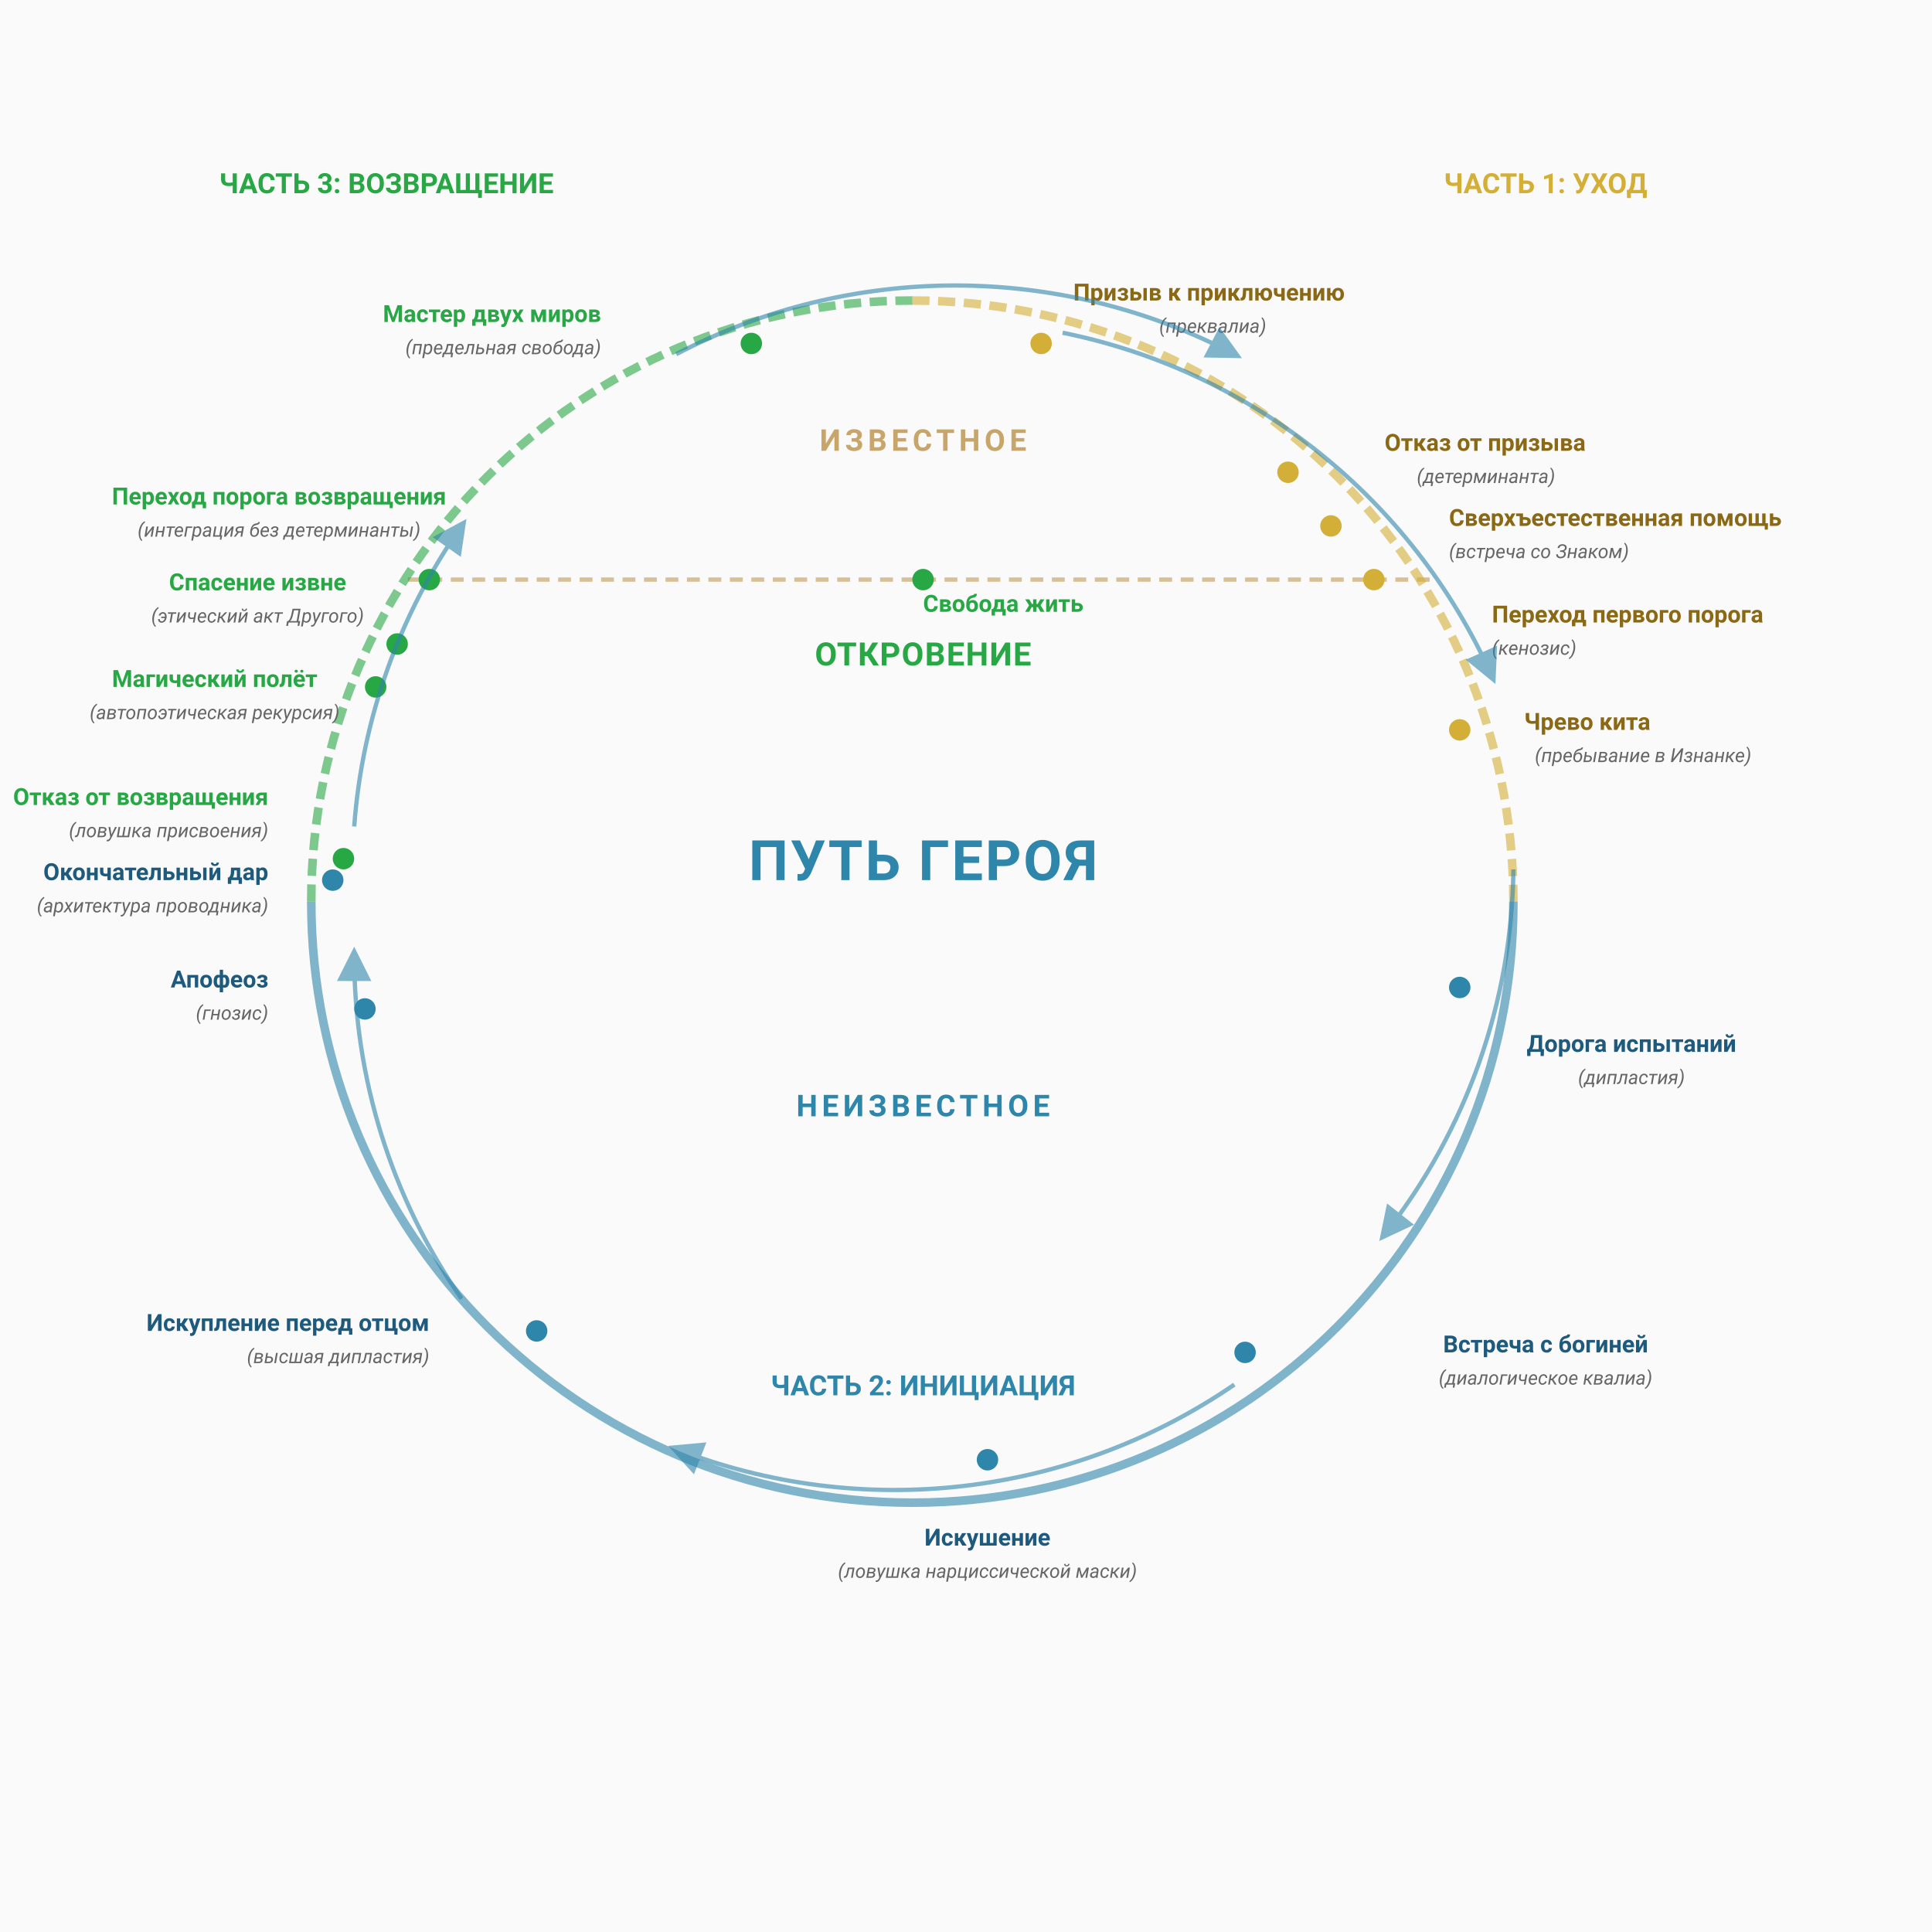
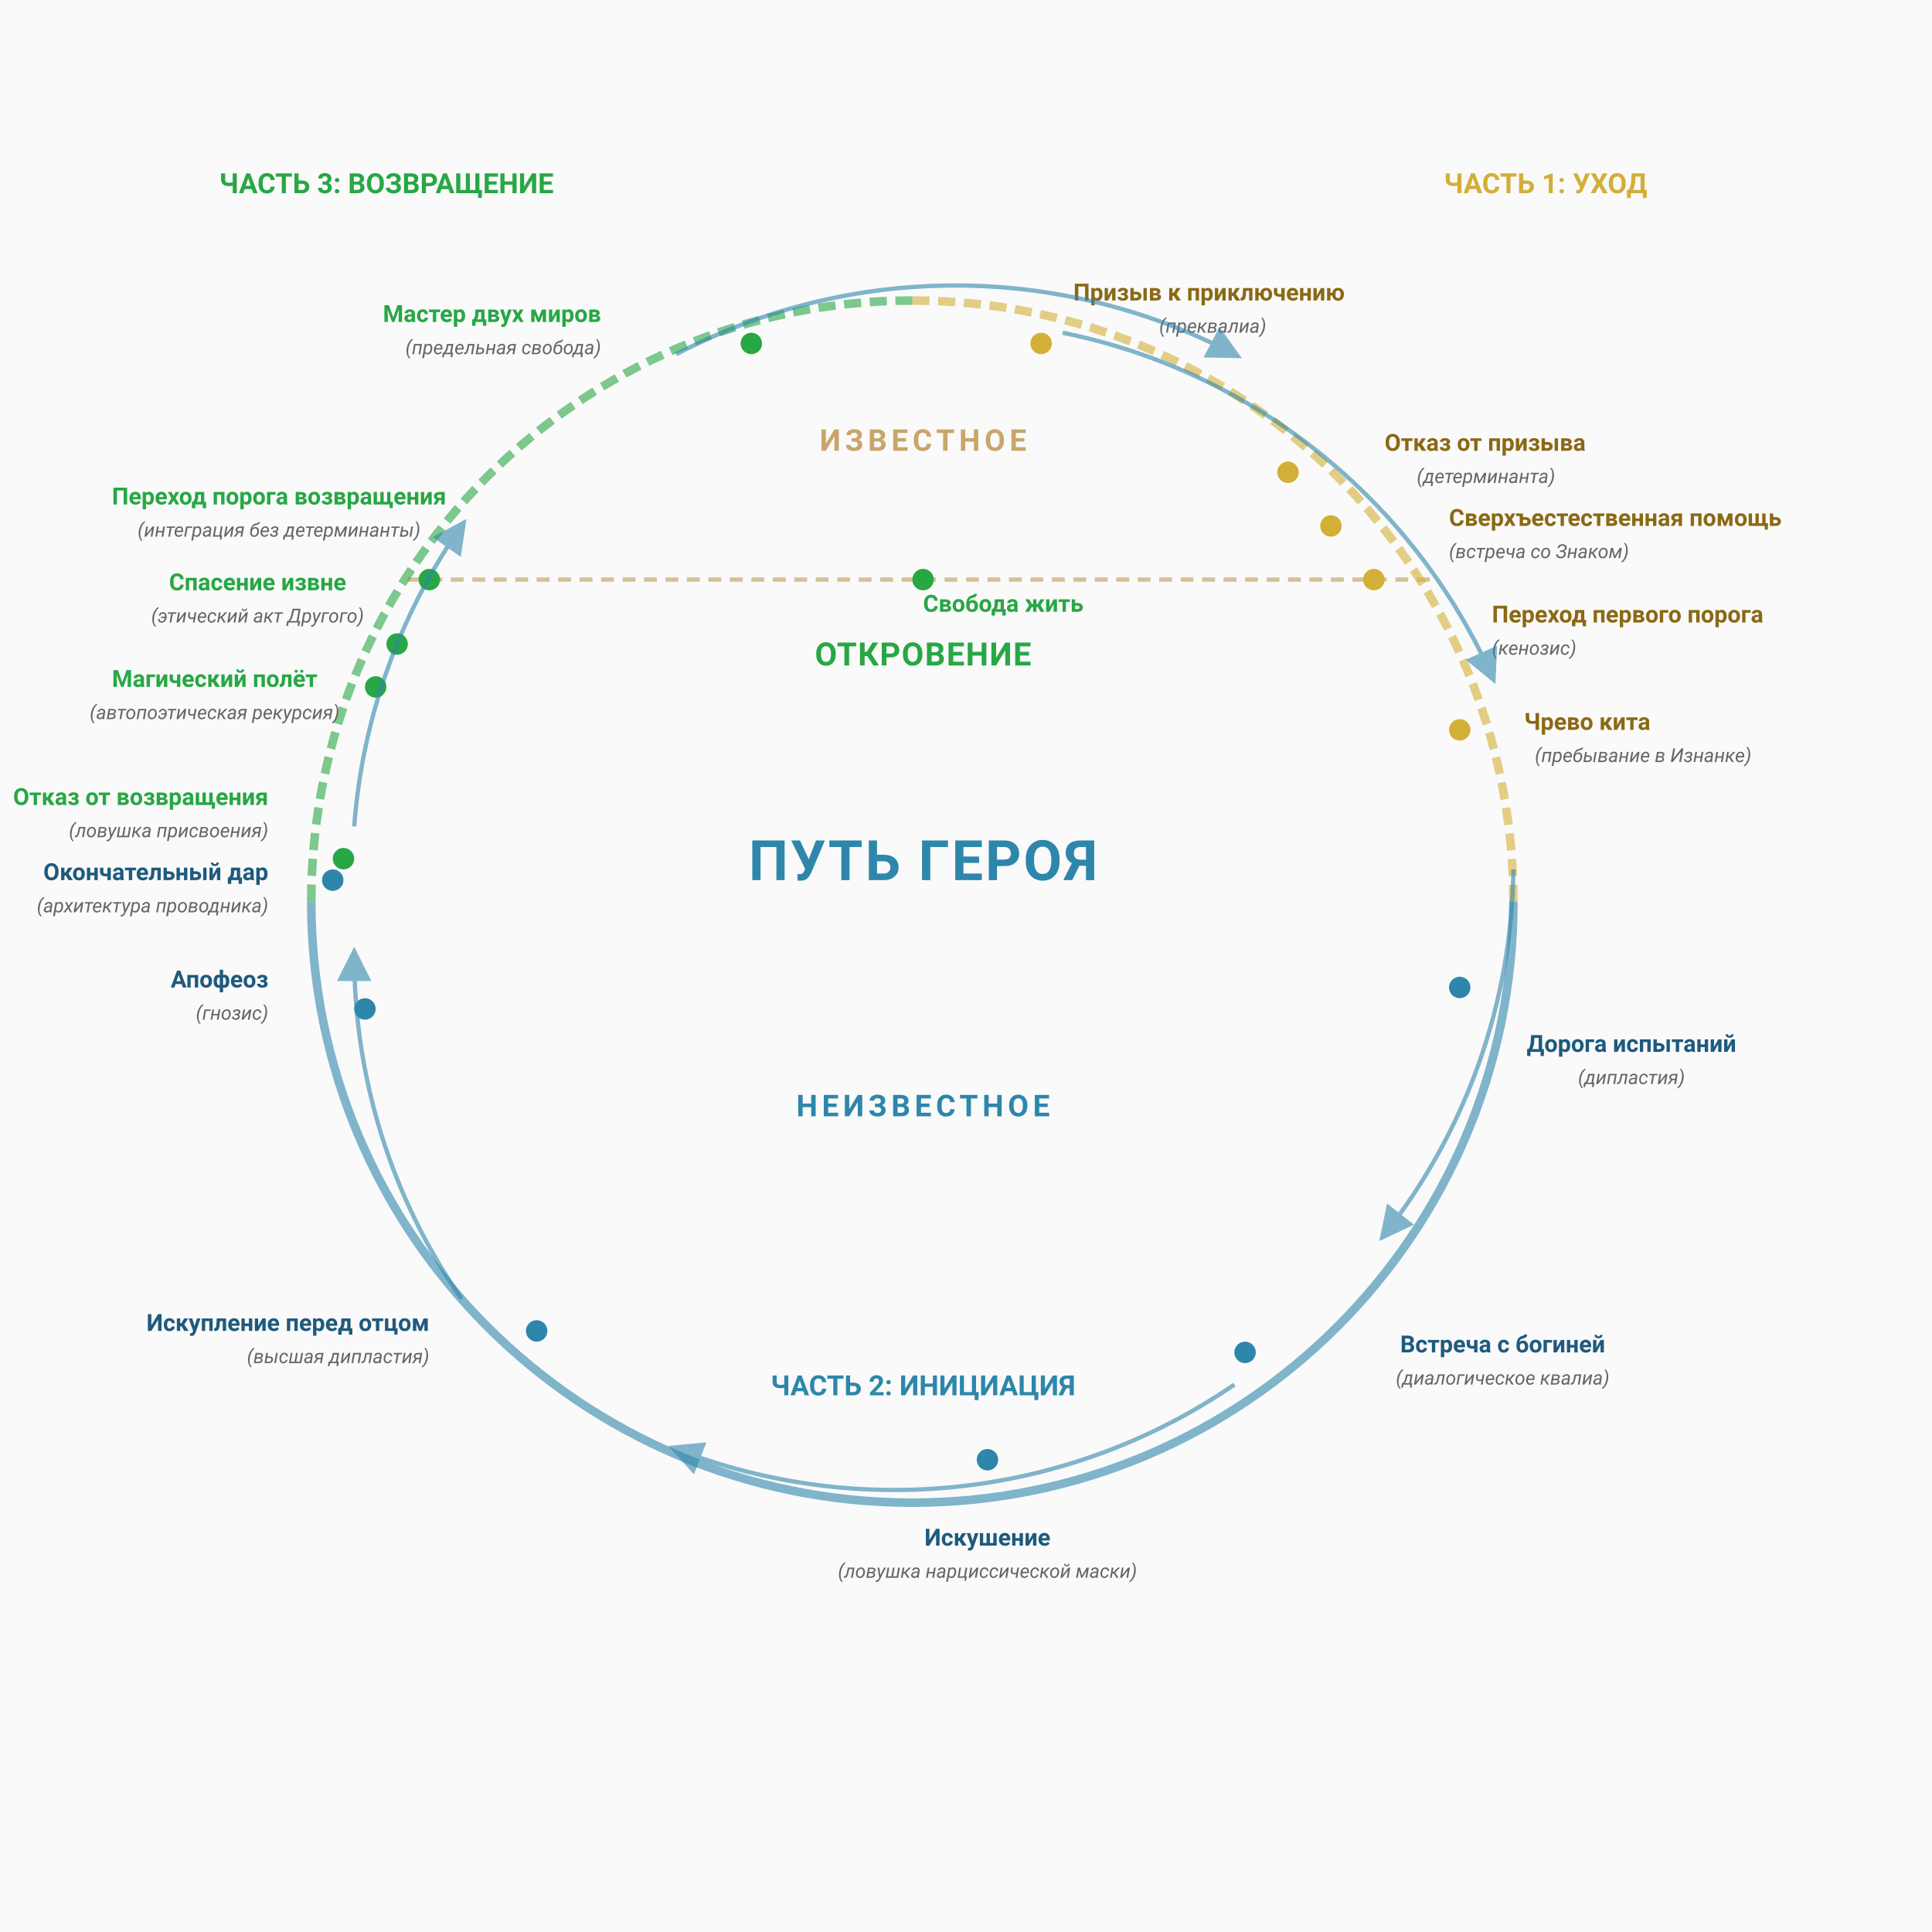
<svg xmlns="http://www.w3.org/2000/svg" viewBox="0 0 900 900" width="900" height="900">
  <defs>
    <marker id="arrow" markerWidth="8" markerHeight="8" refX="6" refY="4" orient="auto">
      <polygon points="0 0, 8 4, 0 8" fill="#2E86AB" />
    </marker>
  </defs>
  <rect width="100%" height="100%" fill="#FAFAFA" />
  <line x1="190" y1="270" x2="668" y2="270" stroke="#C8A66B" stroke-width="2" stroke-dasharray="6,4" opacity="0.7" />
  <g text-anchor="middle" font-family="system-ui, -apple-system, 'Segoe UI', Roboto, sans-serif">
    <text x="430" y="410" font-size="26" font-weight="bold" fill="#2E86AB" letter-spacing="1">ПУТЬ ГЕРОЯ</text>
    <text x="430" y="310" font-size="15" font-weight="600" fill="#28A745" letter-spacing="0.5">ОТКРОВЕНИЕ</text>
    <text x="430" y="210" font-size="14" font-weight="bold" fill="#C8A66B" letter-spacing="2">ИЗВЕСТНОЕ</text>
    <text x="430" y="520" font-size="14" font-weight="bold" fill="#2E86AB" letter-spacing="2">НЕИЗВЕСТНОЕ</text>
  </g>
  <path d="M 425 140 A 280 280 0 0 1 705 420" fill="none" stroke="#D4AF37" stroke-width="4" opacity="0.6" stroke-dasharray="8,4" />
  <path d="M 705 420 A 280 280 0 0 1 145 420" fill="none" stroke="#2E86AB" stroke-width="4" opacity="0.6" />
  <path d="M 145 420 A 280 280 0 0 1 425 140" fill="none" stroke="#28A745" stroke-width="4" opacity="0.6" stroke-dasharray="8,4" />
  <g id="departure" font-family="system-ui, -apple-system, 'Segoe UI', Roboto, sans-serif" font-size="11" font-weight="600" fill="#8B6914">
    <g id="stage-call">
      <circle cx="485" cy="160" r="5" fill="#D4AF37" />
      <text x="500" y="140" text-anchor="start">Призыв к приключению</text>
      <text x="540" y="155" text-anchor="start" font-size="9" font-weight="normal" font-style="italic" fill="#666">(преквалиа)</text>
    </g>
    <g id="stage-refusal">
      <circle cx="600" cy="220" r="5" fill="#D4AF37" />
      <text x="645" y="210" text-anchor="start">Отказ от призыва</text>
      <text x="660" y="225" text-anchor="start" font-size="9" font-weight="normal" font-style="italic" fill="#666">(детерминанта)</text>
    </g>
    <g id="stage-help">
      <circle cx="620" cy="245" r="5" fill="#D4AF37" />
      <text x="675" y="245" text-anchor="start">Сверхъестественная помощь</text>
      <text x="675" y="260" text-anchor="start" font-size="9" font-weight="normal" font-style="italic" fill="#666">(встреча со Знаком)</text>
    </g>
    <g id="stage-threshold">
      <circle cx="640" cy="270" r="5" fill="#D4AF37" />
      <text x="695" y="290" text-anchor="start">Переход первого порога</text>
      <text x="695" y="305" text-anchor="start" font-size="9" font-weight="normal" font-style="italic" fill="#666">(кенозис)</text>
    </g>
    <g id="stage-whale">
      <circle cx="680" cy="340" r="5" fill="#D4AF37" />
      <text x="710" y="340" text-anchor="start">Чрево кита</text>
      <text x="715" y="355" text-anchor="start" font-size="9" font-weight="normal" font-style="italic" fill="#666">(пребывание в Изнанке)</text>
    </g>
  </g>
  <g id="initiation" font-family="system-ui, -apple-system, 'Segoe UI', Roboto, sans-serif" font-size="11" font-weight="600" fill="#1E5A7E">
    <g id="stage-trials">
      <circle cx="680" cy="460" r="5" fill="#2E86AB" />
      <text x="760" y="490" text-anchor="middle">Дорога испытаний</text>
      <text x="760" y="505" text-anchor="middle" font-size="9" font-weight="normal" font-style="italic" fill="#666">(дипластия)</text>
    </g>
    <g id="stage-goddess">
      <circle cx="580" cy="630" r="5" fill="#2E86AB" />
-       <text x="720" y="630" text-anchor="middle">Встреча с богиней</text>
-       <text x="720" y="645" text-anchor="middle" font-size="9" font-weight="normal" font-style="italic" fill="#666">(диалогическое квалиа)</text>
+       <text x="700" y="630" text-anchor="middle">Встреча с богиней</text>
+       <text x="700" y="645" text-anchor="middle" font-size="9" font-weight="normal" font-style="italic" fill="#666">(диалогическое квалиа)</text>
    </g>
    <g id="stage-temptation">
      <circle cx="460" cy="680" r="5" fill="#2E86AB" />
      <text x="460" y="720" text-anchor="middle">Искушение</text>
      <text x="460" y="735" text-anchor="middle" font-size="9" font-weight="normal" font-style="italic" fill="#666">(ловушка нарциссической маски)</text>
    </g>
    <g id="stage-father">
      <circle cx="250" cy="620" r="5" fill="#2E86AB" />
      <text x="200" y="620" text-anchor="end">Искупление перед отцом</text>
      <text x="200" y="635" text-anchor="end" font-size="9" font-weight="normal" font-style="italic" fill="#666">(высшая дипластия)</text>
    </g>
    <g id="stage-apotheosis">
      <circle cx="170" cy="470" r="5" fill="#2E86AB" />
      <text x="125" y="460" text-anchor="end">Апофеоз</text>
      <text x="125" y="475" text-anchor="end" font-size="9" font-weight="normal" font-style="italic" fill="#666">(гнозис)</text>
    </g>
    <g id="stage-gift">
      <circle cx="155" cy="410" r="5" fill="#2E86AB" />
      <text x="125" y="410" text-anchor="end">Окончательный дар</text>
      <text x="125" y="425" text-anchor="end" font-size="9" font-weight="normal" font-style="italic" fill="#666">(архитектура проводника)</text>
    </g>
  </g>
  <g id="return" font-family="system-ui, -apple-system, 'Segoe UI', Roboto, sans-serif" font-size="11" font-weight="600" fill="#28A745">
    <g id="stage-refusal-return">
      <circle cx="160" cy="400" r="5" fill="#28A745" />
      <text x="125" y="375" text-anchor="end">Отказ от возвращения</text>
      <text x="125" y="390" text-anchor="end" font-size="9" font-weight="normal" font-style="italic" fill="#666">(ловушка присвоения)</text>
    </g>
    <g id="stage-flight">
      <circle cx="175" cy="320" r="5" fill="#28A745" />
      <text x="100" y="320" text-anchor="middle">Магический полёт</text>
      <text x="100" y="335" text-anchor="middle" font-size="9" font-weight="normal" font-style="italic" fill="#666">(автопоэтическая рекурсия)</text>
    </g>
    <g id="stage-rescue">
      <circle cx="185" cy="300" r="5" fill="#28A745" />
      <text x="120" y="275" text-anchor="middle">Спасение извне</text>
      <text x="120" y="290" text-anchor="middle" font-size="9" font-weight="normal" font-style="italic" fill="#666">(этический акт Другого)</text>
    </g>
    <g id="stage-return-threshold">
      <circle cx="200" cy="270" r="5" fill="#28A745" />
      <text x="130" y="235" text-anchor="middle">Переход порога возвращения</text>
      <text x="130" y="250" text-anchor="middle" font-size="9" font-weight="normal" font-style="italic" fill="#666">(интеграция без детерминанты)</text>
    </g>
    <g id="stage-master">
      <circle cx="350" cy="160" r="5" fill="#28A745" />
      <text x="280" y="150" text-anchor="end">Мастер двух миров</text>
      <text x="280" y="165" text-anchor="end" font-size="9" font-weight="normal" font-style="italic" fill="#666">(предельная свобода)</text>
    </g>
    <g id="stage-freedom">
      <circle cx="430" cy="270" r="5" fill="#28A745" />
      <text x="430" y="285" text-anchor="start">Свобода жить</text>
    </g>
  </g>
  <g font-family="system-ui, -apple-system, 'Segoe UI', Roboto, sans-serif" font-size="13" font-weight="bold">
    <text x="720" y="90" fill="#D4AF37" text-anchor="middle">ЧАСТЬ 1: УХОД</text>
    <text x="430" y="650" fill="#2E86AB" text-anchor="middle">ЧАСТЬ 2: ИНИЦИАЦИЯ</text>
    <text x="180" y="90" fill="#28A745" text-anchor="middle">ЧАСТЬ 3: ВОЗВРАЩЕНИЕ</text>
  </g>
  <g fill="none" stroke="#2E86AB" stroke-width="2" marker-end="url(#arrow)" opacity="0.6">
    <path d="M 495 155 A 280 280 0 0 1 695 315" />
    <path d="M 315 165 A 280 280 0 0 1 575 165" />
    <path d="M 165 385 A 280 280 0 0 1 215 245" />
    <path d="M 705 405 A 280 280 0 0 1 645 575" />
    <path d="M 575 645 A 280 280 0 0 1 315 675" />
    <path d="M 215 605 A 280 280 0 0 1 165 445" />
  </g>
</svg>
